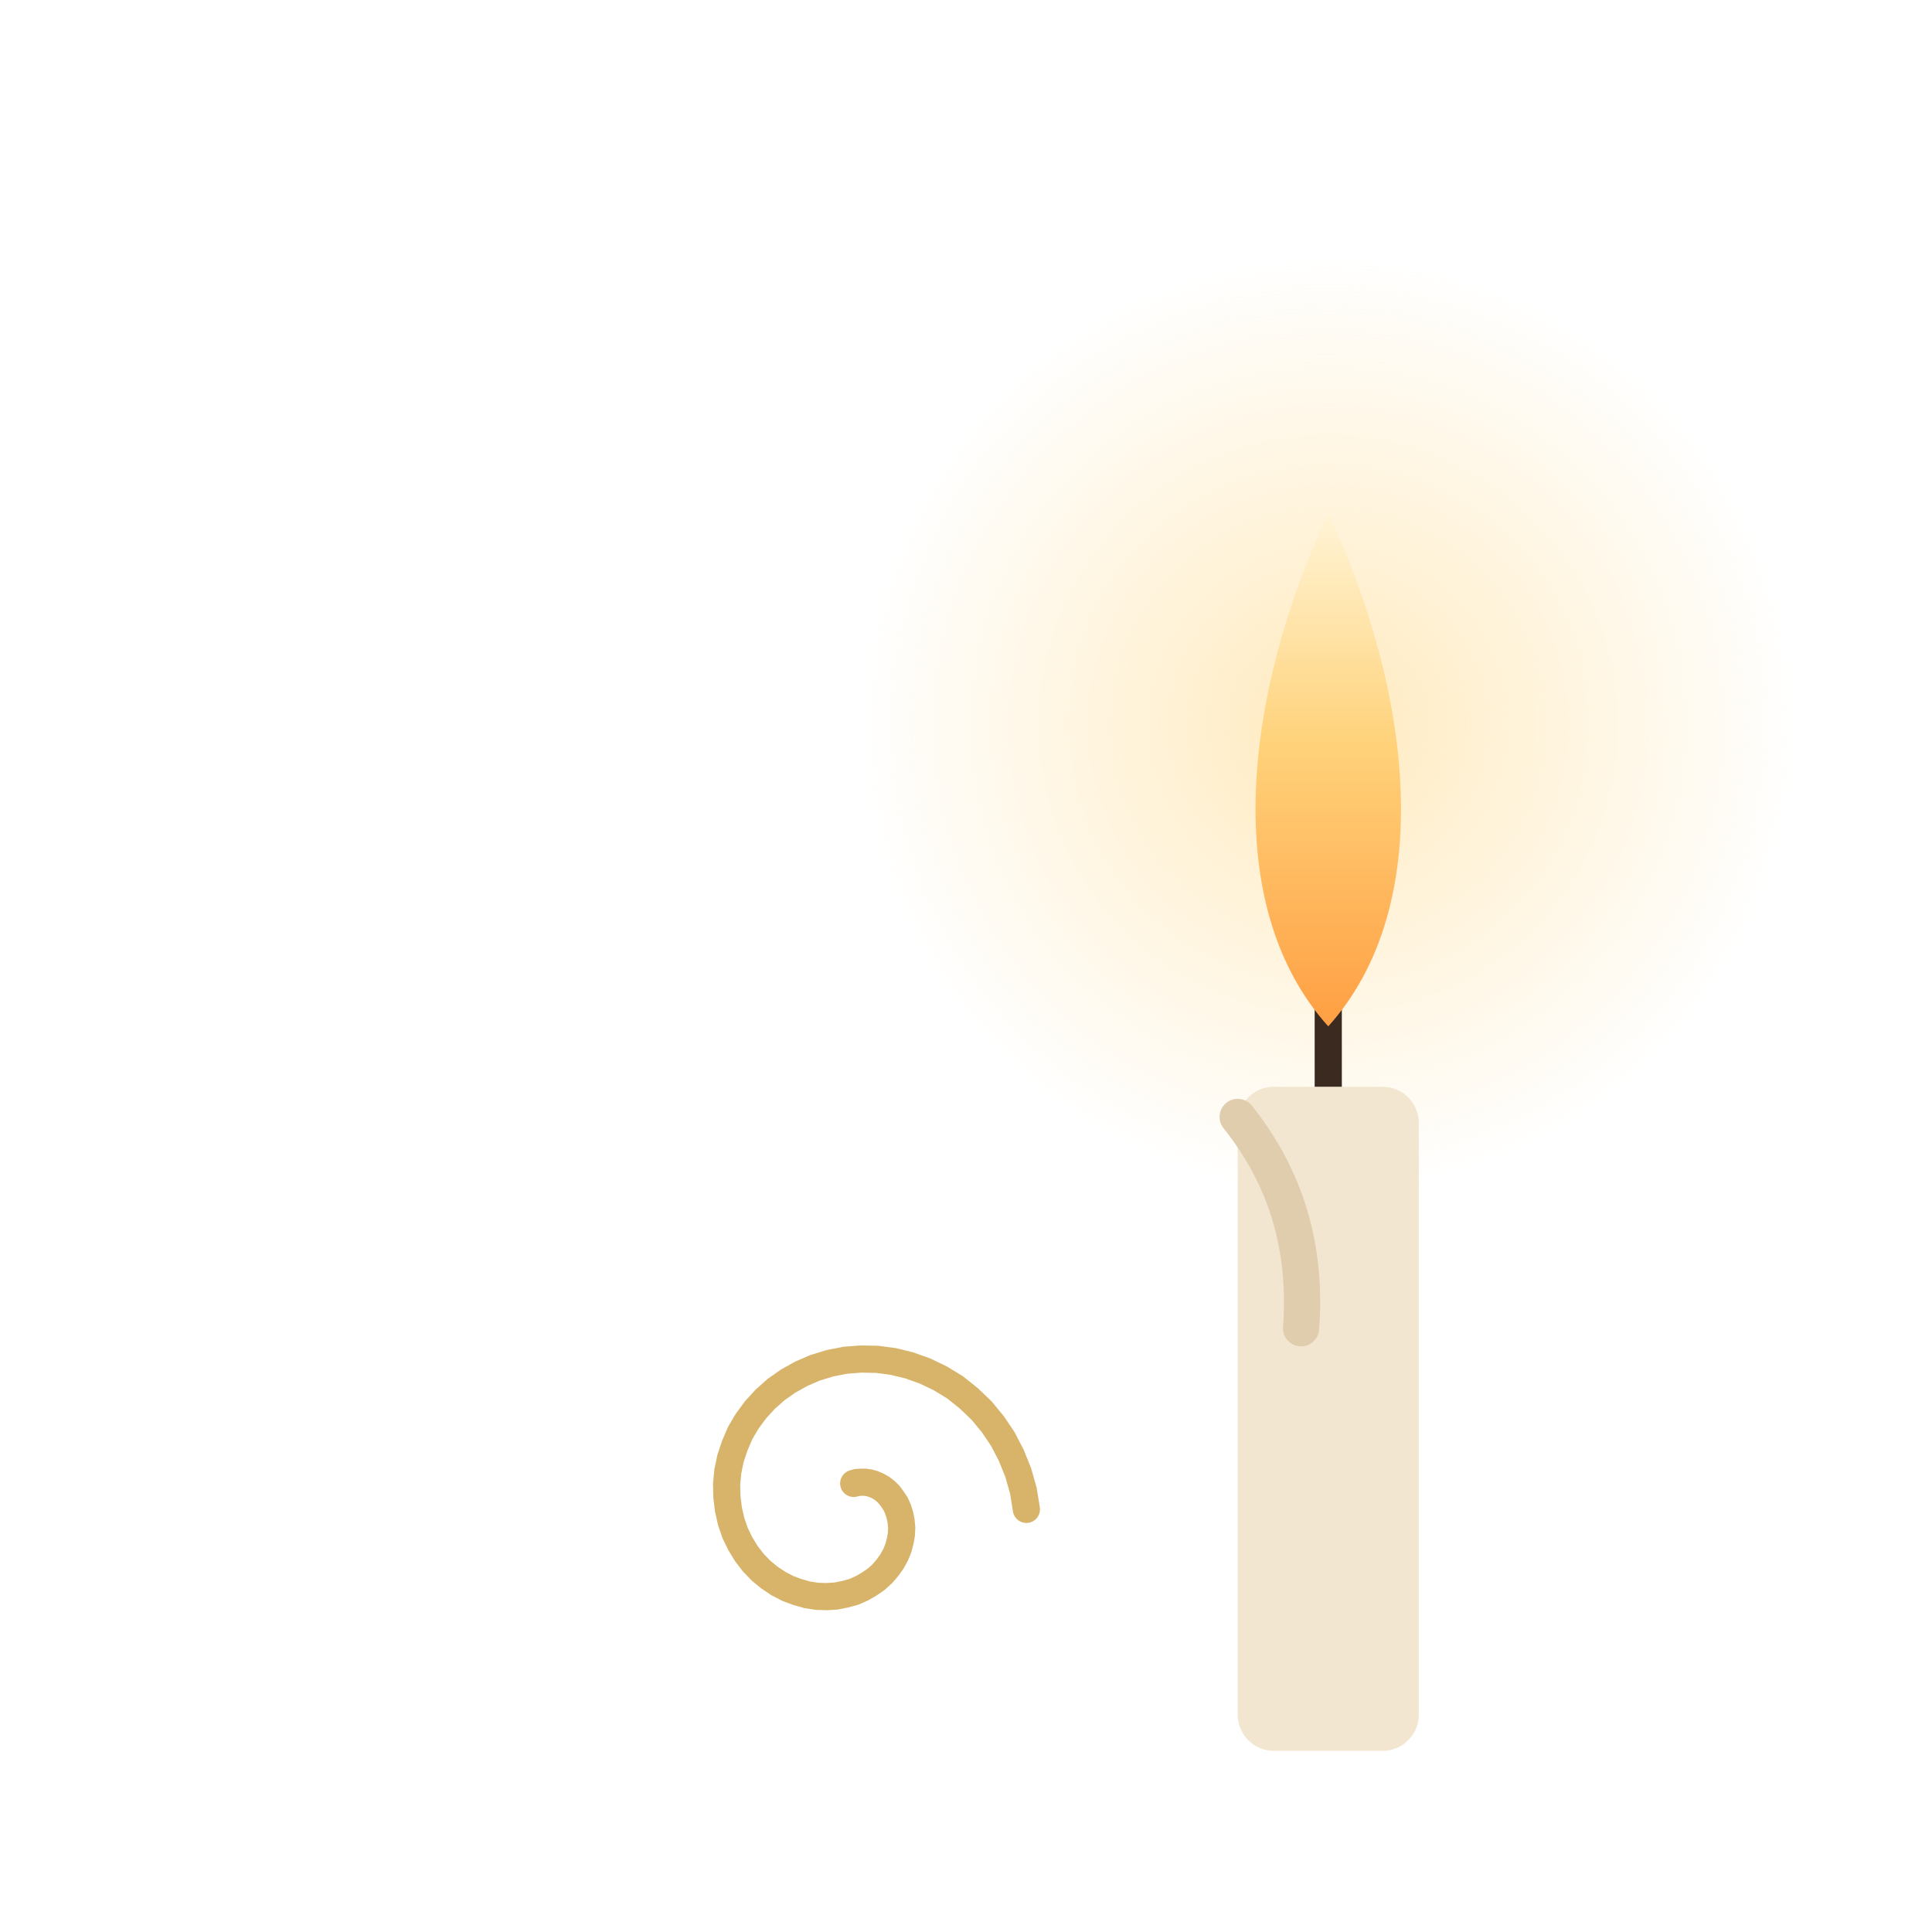
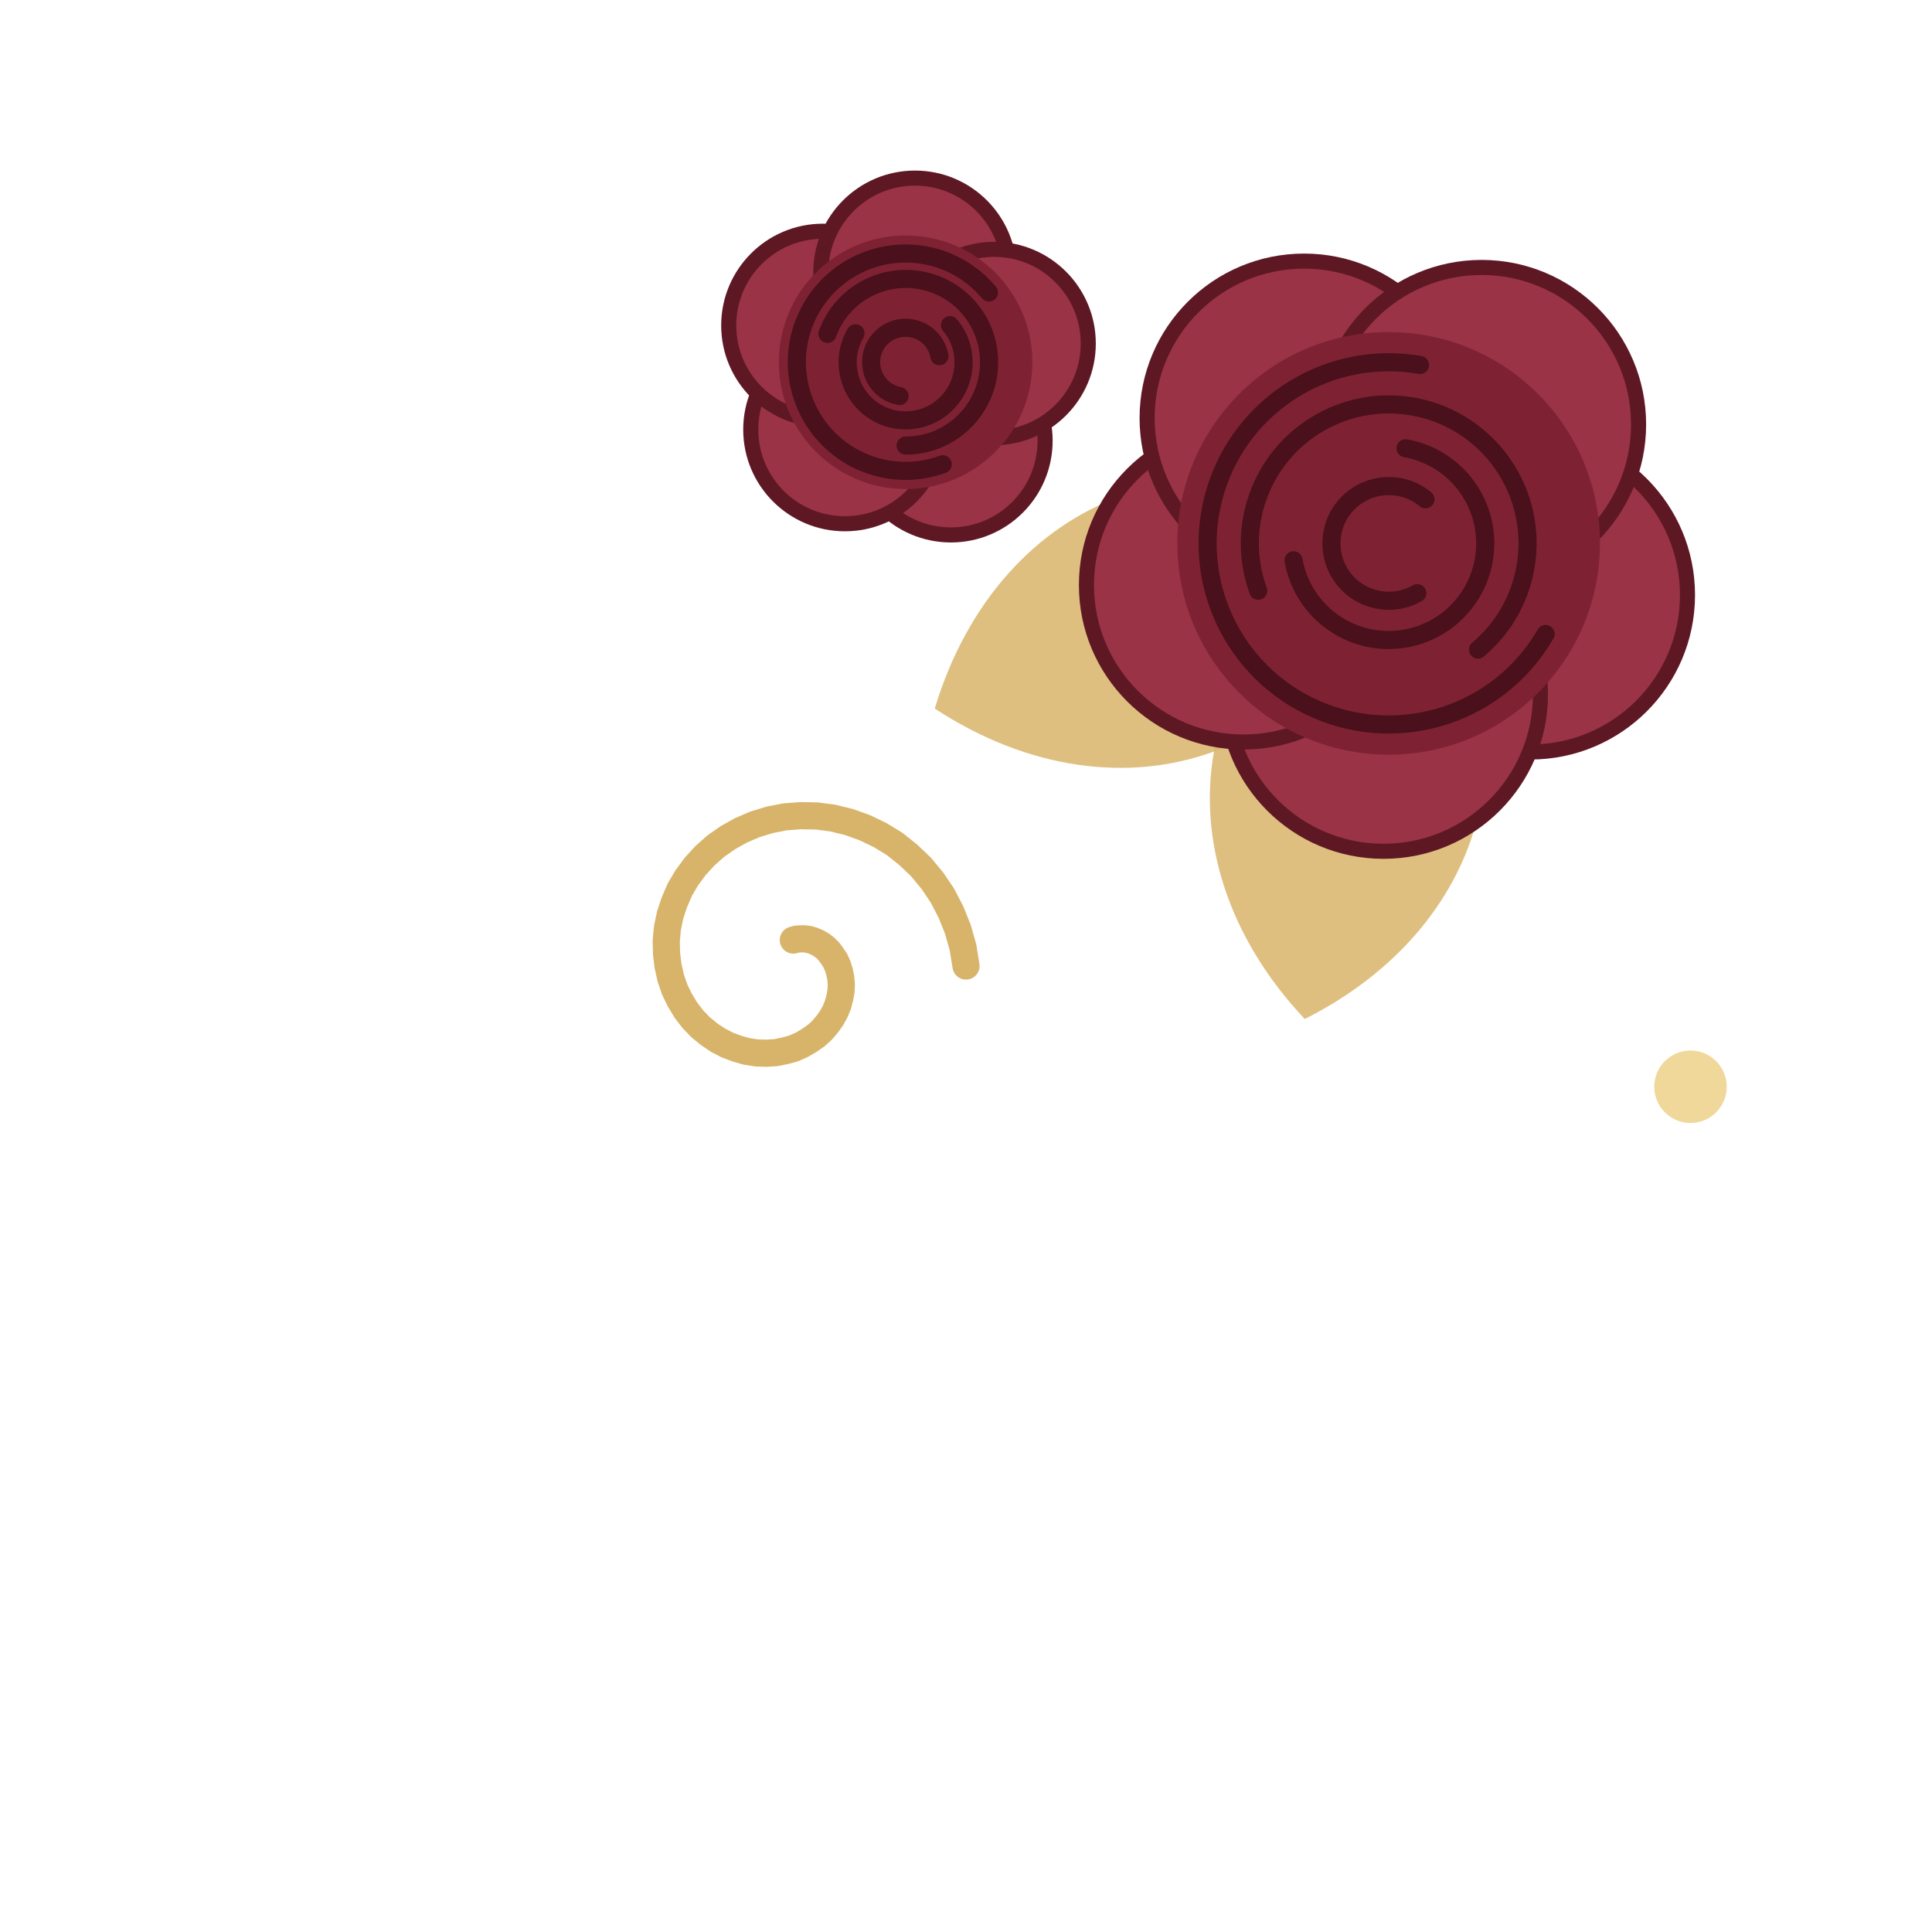
<svg xmlns="http://www.w3.org/2000/svg" viewBox="0 0 64 64" width="64" height="64">
-   <defs>
-     <radialGradient id="he">
-       <stop offset="0" stop-color="#FFD98A" stop-opacity=".55" />
-       <stop offset="1" stop-color="#FFD98A" stop-opacity="0" />
-     </radialGradient>
-     <linearGradient id="fe" x1="0" y1="1" x2="0" y2="0">
-       <stop offset="0" stop-color="#FF9F43" />
-       <stop offset=".55" stop-color="#FFD27A" />
-       <stop offset="1" stop-color="#FFF4D6" />
-     </linearGradient>
-   </defs>
-   <g transform="translate(44 58)">
-     <circle cy="-34" r="15.6" fill="url(#he)" />
-     <rect x="-3" y="-22" width="6" height="22" rx="1.2" fill="#F2E6D0" />
-     <path d="M-3 -21Q-0.6 -18 -0.9 -14" stroke="#E0CDAE" stroke-width="1.2" fill="none" stroke-linecap="round" />
-     <line x1="0" y1="-22" x2="0" y2="-25" stroke="#3A2A20" stroke-width=".9" />
-     <path d="M0 -24C-3.6 -28 -2.8 -35 0 -41C2.8 -35 3.6 -28 0 -24Z" fill="url(#fe)" />
+   <g transform="translate(46 18) rotate(160)">
+     <path d="M0 0C4 -6 11.52 -6 16 0C11.52 6 4 6 0 0Z" fill="#D8B46A" opacity="0.85" />
  </g>
-   <path d="M34 50L33.9 49.38L33.73 48.78L33.5 48.21L33.22 47.67L32.89 47.18L32.51 46.72L32.09 46.32L31.64 45.96L31.15 45.66L30.65 45.42L30.12 45.23L29.59 45.1L29.06 45.03L28.52 45.02L28 45.06L27.49 45.16L27 45.31L26.54 45.51L26.11 45.75L25.71 46.03L25.35 46.35L25.03 46.7L24.75 47.08L24.52 47.47L24.34 47.89L24.2 48.31L24.11 48.74L24.07 49.16L24.08 49.59L24.13 50L24.22 50.4L24.35 50.78L24.52 51.13L24.72 51.46L24.95 51.76L25.21 52.03L25.49 52.26L25.79 52.46L26.1 52.62L26.42 52.74L26.74 52.83L27.07 52.88L27.39 52.89L27.7 52.87L28 52.81L28.29 52.73L28.56 52.61L28.8 52.47L29.03 52.31L29.23 52.13L29.4 51.93L29.55 51.72L29.67 51.5L29.76 51.28L29.82 51.05L29.86 50.83L29.87 50.61L29.85 50.39L29.81 50.19L29.75 50L29.67 49.82L29.57 49.67L29.46 49.52L29.34 49.4L29.21 49.3L29.07 49.22L28.93 49.16L28.79 49.12L28.65 49.1L28.52 49.1L28.39 49.11L28.28 49.14" fill="none" stroke="#D8B46A" stroke-width="0.9" stroke-linecap="round" />
+   <g transform="translate(46 18) rotate(100)">
+     <path d="M0 0C4 -6 11.52 -6 16 0C11.52 6 4 6 0 0Z" fill="#D8B46A" opacity="0.85" />
+   </g>
+   <g transform="translate(46 18)">
+     <circle cx="4.7" cy="1.71" r="5.2" fill="#9B3346" stroke="#5E1824" stroke-width="0.5" />
+     <circle cx="-0.17" cy="5" r="5.2" fill="#9B3346" stroke="#5E1824" stroke-width="0.5" />
+     <circle cx="-4.81" cy="1.38" r="5.2" fill="#9B3346" stroke="#5E1824" stroke-width="0.5" />
+     <circle cx="-2.8" cy="-4.15" r="5.2" fill="#9B3346" stroke="#5E1824" stroke-width="0.5" />
+     <circle cx="3.08" cy="-3.94" r="5.2" fill="#9B3346" stroke="#5E1824" stroke-width="0.5" />
+     <circle r="7" fill="#7E2233" />
+     <path d="M5.2,3A6 6 0 1 1 1.04,-5.91" fill="none" stroke="#4A101B" stroke-width="0.6" stroke-linecap="round" />
+     <path d="M-4.32,1.57A4.6 4.6 0 1 1 2.96,3.52" fill="none" stroke="#4A101B" stroke-width="0.6" stroke-linecap="round" />
+     <path d="M0.56,-3.15A3.2 3.2 0 1 1 -3.15,0.56" fill="none" stroke="#4A101B" stroke-width="0.6" stroke-linecap="round" />
+     <path d="M0.95,1.65A1.9 1.9 0 1 1 1.22,-1.46" fill="none" stroke="#4A101B" stroke-width="0.6" stroke-linecap="round" />
+   </g>
+   <g transform="translate(30 12)">
+     <circle cx="1.5" cy="2.6" r="3.12" fill="#9B3346" stroke="#5E1824" stroke-width="0.5" />
+     <circle cx="-2.01" cy="2.23" r="3.12" fill="#9B3346" stroke="#5E1824" stroke-width="0.5" />
+     <circle cx="-2.74" cy="-1.22" r="3.12" fill="#9B3346" stroke="#5E1824" stroke-width="0.5" />
+     <circle cx="0.31" cy="-2.98" r="3.12" fill="#9B3346" stroke="#5E1824" stroke-width="0.5" />
+     <circle cx="2.93" cy="-0.62" r="3.12" fill="#9B3346" stroke="#5E1824" stroke-width="0.5" />
+     <circle r="4.2" fill="#7E2233" />
+     <path d="M1.23,3.38A3.6 3.6 0 1 1 2.76,-2.31" fill="none" stroke="#4A101B" stroke-width="0.6" stroke-linecap="round" />
+     <path d="M-2.59,-0.94A2.76 2.76 0 1 1 0,2.76" fill="none" stroke="#4A101B" stroke-width="0.6" stroke-linecap="round" />
+     <path d="M1.47,-1.23A1.92 1.92 0 1 1 -1.66,-0.96" fill="none" stroke="#4A101B" stroke-width="0.6" stroke-linecap="round" />
+     <path d="M-0.2,1.12A1.14 1.14 0 1 1 1.12,-0.2" fill="none" stroke="#4A101B" stroke-width="0.6" stroke-linecap="round" />
+   </g>
+   <path d="M32 32L31.9 31.38L31.73 30.78L31.5 30.21L31.22 29.67L30.89 29.18L30.51 28.72L30.09 28.32L29.64 27.96L29.15 27.66L28.65 27.42L28.12 27.23L27.59 27.1L27.06 27.03L26.52 27.02L26 27.06L25.49 27.16L25 27.31L24.54 27.51L24.11 27.75L23.71 28.03L23.35 28.35L23.03 28.7L22.75 29.08L22.52 29.47L22.34 29.89L22.2 30.31L22.11 30.74L22.07 31.16L22.08 31.59L22.13 32L22.22 32.4L22.35 32.78L22.52 33.13L22.72 33.46L22.95 33.76L23.21 34.03L23.49 34.26L23.79 34.46L24.1 34.62L24.42 34.74L24.74 34.83L25.07 34.88L25.39 34.89L25.7 34.87L26 34.81L26.29 34.73L26.56 34.61L26.8 34.47L27.03 34.31L27.23 34.13L27.4 33.93L27.55 33.72L27.67 33.5L27.76 33.28L27.82 33.05L27.86 32.83L27.87 32.61L27.85 32.39L27.81 32.19L27.75 32L27.67 31.82L27.57 31.67L27.46 31.52L27.34 31.4L27.21 31.3L27.07 31.22L26.93 31.16L26.79 31.12L26.65 31.1L26.52 31.1L26.39 31.11L26.28 31.14" fill="none" stroke="#D8B46A" stroke-width="0.9" stroke-linecap="round" />
+   <circle cx="56" cy="36" r="1.2" fill="#F0D79A" />
</svg>
